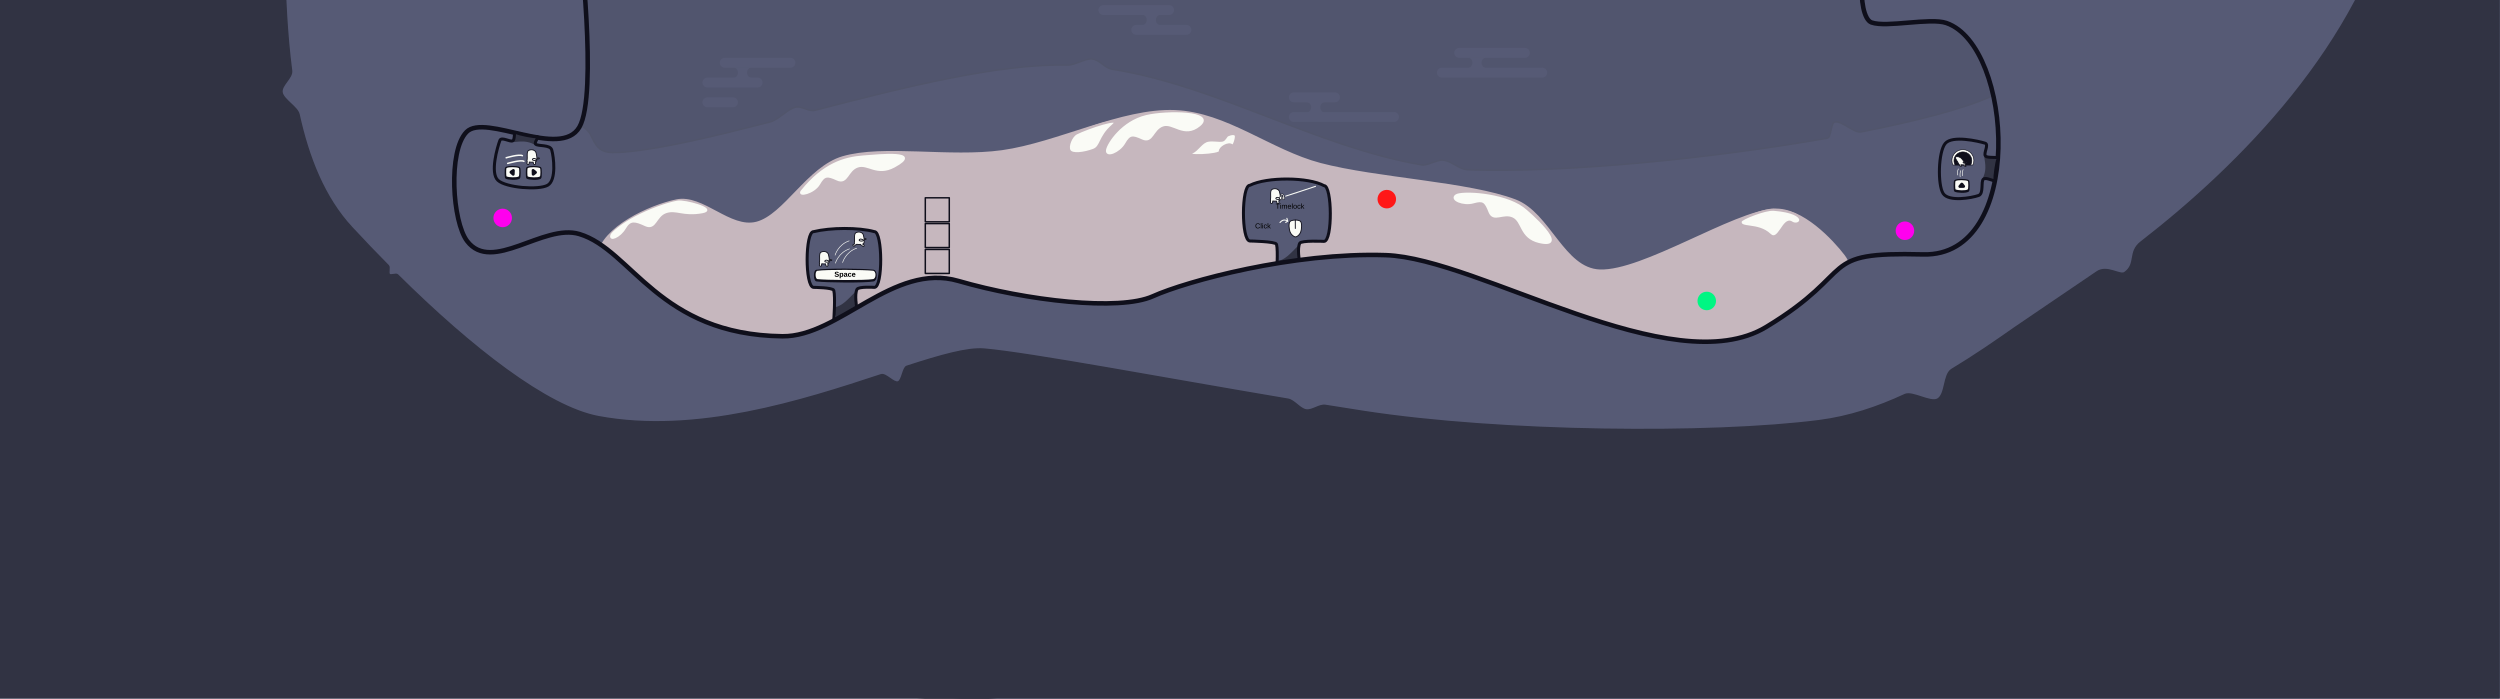
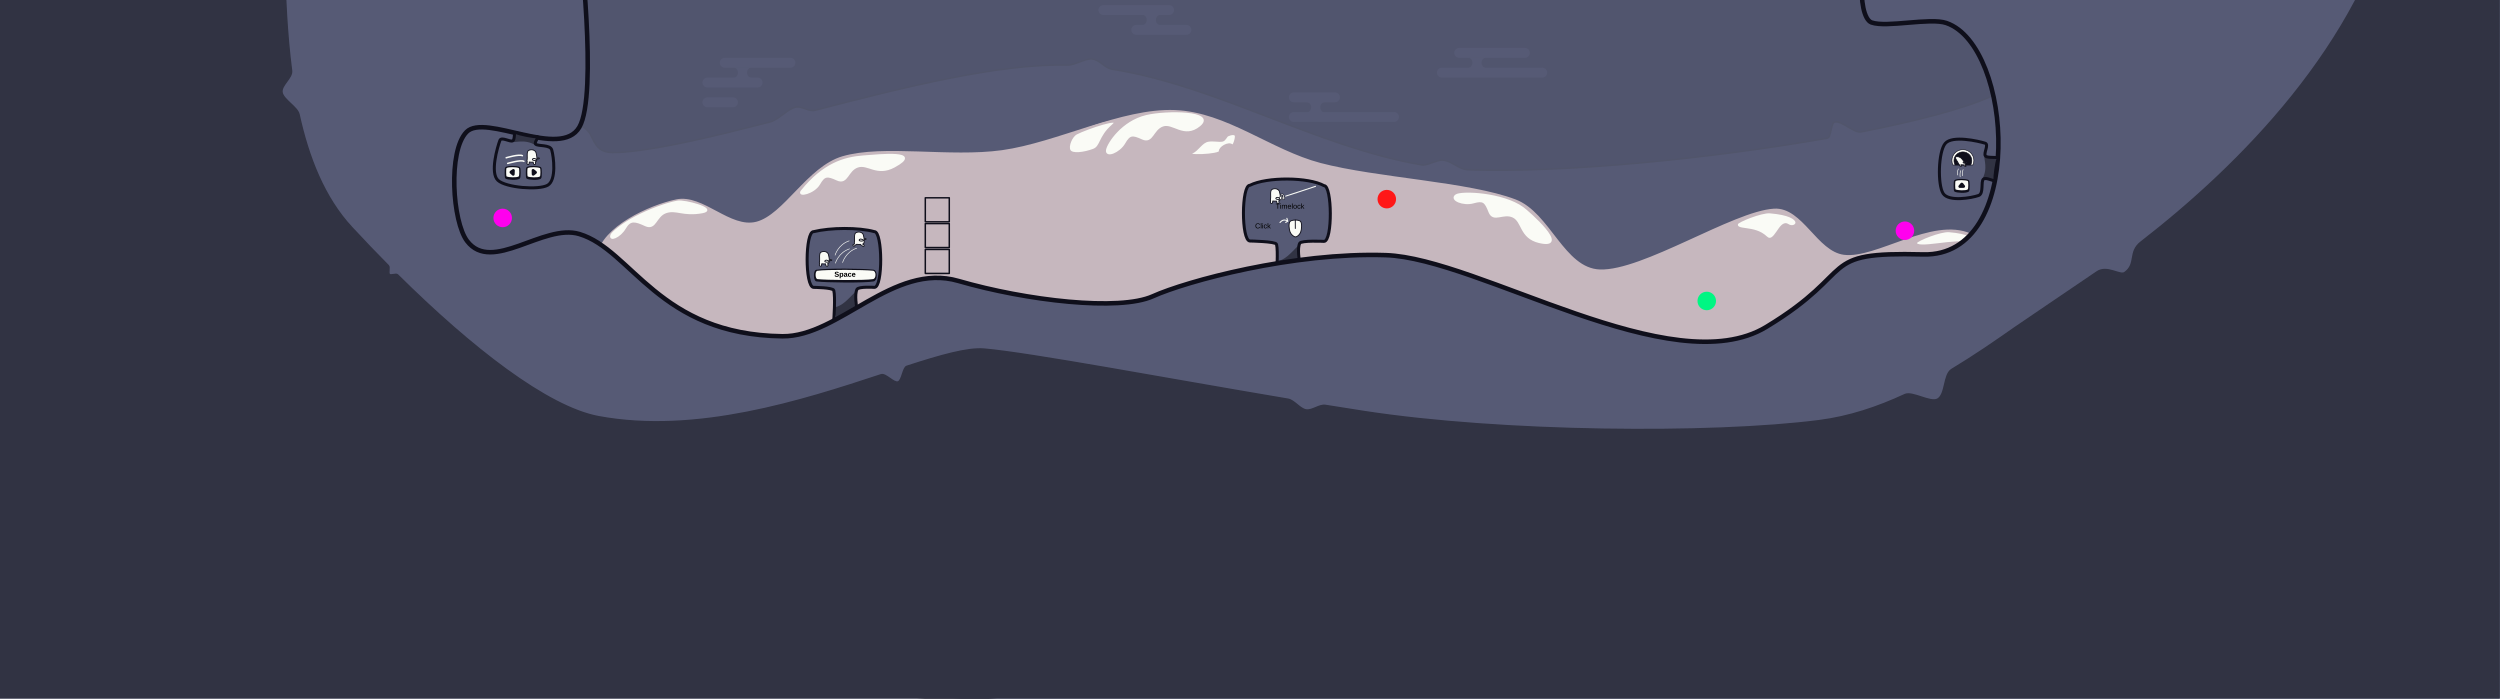
<svg xmlns="http://www.w3.org/2000/svg" width="8269px" height="2311px" version="1.1" xml:space="preserve" style="fill-rule:evenodd;clip-rule:evenodd;stroke-linecap:round;stroke-linejoin:round;stroke-miterlimit:1;">
  <rect id="levelTutorial" x="0" y="0" width="8268.22" height="2310.37" style="fill:#565a75;" />
  <clipPath id="_clip1">
    <rect id="levelTutorial1" x="0" y="0" width="8268.22" height="2310.37" />
  </clipPath>
  <g clip-path="url(#_clip1)">
-     <g id="mountain">
-       <path id="mountain1" d="M1977.98,846.29C1992.47,752.559 2149.94,681.226 2237.4,662.973C2324.86,644.72 2413.89,759.831 2502.75,736.774C2594.45,712.979 2673.11,553.575 2787.64,520.203C2922.96,480.772 3140.54,524.397 3314.67,500.188C3497.75,474.735 3710.7,360.42 3886.12,367.483C4056.62,374.348 4202.13,499.24 4367.18,542.564C4554.81,591.813 4857.75,604.259 5011.86,662.973C5125.1,706.115 5170.74,890.509 5291.84,894.846C5434.53,899.956 5733.54,701.727 5868.03,693.634C5960.09,688.095 6060.76,796.447 6098.77,846.29C6128.37,885.1 6139.03,969.491 6096.09,992.69C5944.79,1074.43 5513.21,1318.68 5190.93,1336.75C4695.19,1364.54 3628.36,1178.03 3121.62,1159.46C2797.37,1147.58 2341.07,1277.55 2150.47,1225.36C2016.57,1188.69 1963.49,940.02 1977.98,846.29Z" style="fill:#c6b7be;stroke:#c6b7be;stroke-width:7px;" />
+     <g id="mountain--parallax-back-">
+       <path d="M1977.98,846.29C1992.47,752.559 2149.94,681.226 2237.4,662.973C2324.86,644.72 2413.89,759.831 2502.75,736.774C2594.45,712.979 2673.11,553.575 2787.64,520.203C2922.96,480.772 3140.54,524.397 3314.67,500.188C3497.75,474.735 3710.7,360.42 3886.12,367.483C4056.62,374.348 4202.13,499.24 4367.18,542.564C4554.81,591.813 4857.75,604.259 5011.86,662.973C5125.1,706.115 5170.74,890.509 5291.84,894.846C5434.53,899.956 5733.54,701.727 5868.03,693.634C5960.09,688.095 6007.28,834.701 6098.77,846.29C6207.04,860.004 6391.04,720.212 6517.66,775.92C6706.43,858.973 6886.07,993.335 6919.97,1214.84C6945.99,1384.83 5768.65,1345.17 5190.93,1336.75C4557.87,1327.52 3628.36,1178.03 3121.62,1159.46C2797.37,1147.58 2341.07,1277.55 2150.47,1225.36C2016.57,1188.69 1963.49,940.02 1977.98,846.29Z" style="fill:#c6b7be;stroke:#c6b7be;stroke-width:7px;" />
      <path d="M2240.77,667.02C2264.75,662.576 2372.79,692.527 2323.31,701.708C2259.08,713.624 2237.05,689.841 2202.42,701.708C2167.79,713.574 2168.44,760.082 2135.29,744.847C2102.14,729.612 2084.23,724.127 2067.04,754.003C2049.86,783.88 2013.12,797.846 2023.31,776.017C2025.9,770.463 2055.33,743.167 2103.65,717.868C2146.91,695.219 2203.33,673.957 2240.77,667.02Z" style="fill:#fafbf6;stroke:#fafbf6;stroke-width:7px;" />
      <path d="M2855.69,517.611C2909.76,513.445 3053.95,498.444 2957.41,550.73C2899.96,581.837 2871.14,538.863 2836.52,550.73C2801.89,562.597 2802.54,609.104 2769.39,593.869C2736.24,578.634 2726.26,578.643 2709.08,608.52C2691.89,638.396 2637.1,650.486 2652.25,631.758C2723.91,543.207 2791.08,522.589 2855.69,517.611Z" style="fill:#fafbf6;stroke:#fafbf6;stroke-width:7px;" />
      <path d="M3792.21,383.928C3859.63,368.024 4021.99,369.848 3966.97,414.898C3916.43,456.283 3880.71,403.032 3846.08,414.898C3811.46,426.765 3812.11,473.273 3778.95,458.038C3745.8,442.803 3735.82,442.811 3718.64,472.688C3701.46,502.565 3657.1,519.551 3661.82,495.927C3666.08,474.583 3712.39,402.755 3792.21,383.928Z" style="fill:#fafbf6;stroke:#fafbf6;stroke-width:7px;" />
      <path d="M3559.85,441.604C3593.88,424.028 3719.34,381.317 3680.33,414.85C3635.39,453.475 3643.66,485.964 3616.16,495.934C3586.44,506.707 3546.07,513.003 3537.67,497.993C3529.27,482.982 3544.43,449.571 3559.85,441.604Z" style="fill:#fafbf6;stroke:#c6b7be;stroke-width:7px;" />
      <path d="M4043.78,464.789C4051.37,462.724 4056.05,449.927 4060.3,447.923C4070.94,442.902 4085.14,440.457 4087.57,448.513C4089.99,456.568 4080.16,485.999 4076.05,481.592C4064.33,469.038 4032.99,489.22 4035.06,500.454C4037.58,514.114 3908.43,518.94 3942.3,504.768C3961.77,496.619 3973.88,469.248 3996.16,465.364C4013.86,462.28 4033.09,467.696 4043.78,464.789Z" style="fill:#fafbf6;stroke:#c6b7be;stroke-width:7px;" />
      <path d="M5036.48,687.861C5054.34,700.796 5194.91,824.503 5091.77,800.553C5028.14,785.778 5038.11,731.98 5004.99,716.391C4971.87,700.803 4939.96,734.64 4926.77,700.623C4913.57,666.606 4906.41,659.667 4873.27,669.152C4840.14,678.637 4796.47,659.945 4816.3,646.274C4834.23,633.922 4970.07,639.747 5036.48,687.861Z" style="fill:#fafbf6;stroke:#fafbf6;stroke-width:7px;" />
-       <path d="M5757.74,731.578C5751.72,759.378 5813.6,737.41 5854.06,775.97C5883.73,804.248 5899.03,717.677 5925.98,735.689C5953.96,754.382 5993.54,704.052 5866.73,693.718C5838.77,691.44 5759.57,723.129 5757.74,731.578Z" style="fill:#fafbf6;stroke:#c6b7be;stroke-width:7px;" />
+       <path d="M5745.23,740.038C5739.22,767.837 5801.09,745.87 5841.55,784.43C5871.22,812.708 5886.53,726.137 5913.48,744.149C5941.46,762.842 5981.03,712.512 5854.23,702.178C5826.27,699.899 5747.06,731.589 5745.23,740.038Z" style="fill:#fafbf6;stroke:#c6b7be;stroke-width:7px;" />
+       <path d="M6337.64,802.371C6331.62,830.171 6478.93,788.47 6505.88,806.482C6533.86,825.175 6573.44,774.845 6446.63,764.511C6418.67,762.233 6339.47,793.922 6337.64,802.371Z" style="fill:#fafbf6;stroke:#c6b7be;stroke-width:7px;" />
    </g>
    <g id="Tutorial-1">
      <path d="M4299.09,804.444C4290.21,821.175 4298.21,865.777 4298.21,865.777L4222.17,908.151C4222.17,908.151 4227.97,828.921 4222.17,807.915C4219.58,798.519 4134.11,797.134 4134.11,797.134C4105.19,795.792 4106.3,611.66 4134.11,612.909C4190.22,584.565 4328.06,585.553 4379.41,614.117C4406.29,613.732 4407.9,797.914 4379.41,798.343C4379.41,798.343 4304.28,794.663 4299.09,804.444Z" style="fill:#565a75;" />
      <clipPath id="_clip2">
        <path d="M4299.09,804.444C4290.21,821.175 4298.21,865.777 4298.21,865.777L4222.17,908.151C4222.17,908.151 4227.97,828.921 4222.17,807.915C4219.58,798.519 4134.11,797.134 4134.11,797.134C4105.19,795.792 4106.3,611.66 4134.11,612.909C4190.22,584.565 4328.06,585.553 4379.41,614.117C4406.29,613.732 4407.9,797.914 4379.41,798.343C4379.41,798.343 4304.28,794.663 4299.09,804.444Z" />
      </clipPath>
      <g clip-path="url(#_clip2)">
        <path d="M4233.42,901.717C4228.75,901.575 4219.23,865.156 4223.83,864.331C4250.49,859.544 4267.81,838.945 4292.73,813.673C4295.86,810.505 4304.06,869.953 4287.94,877.129C4266.78,886.546 4244.11,902.04 4233.42,901.717Z" style="fill:#313343;" />
      </g>
      <path d="M4299.09,804.444C4290.21,821.175 4298.21,865.777 4298.21,865.777L4222.17,908.151C4222.17,908.151 4227.97,828.921 4222.17,807.915C4219.58,798.519 4134.11,797.134 4134.11,797.134C4105.19,795.792 4106.3,611.66 4134.11,612.909C4190.22,584.565 4328.06,585.553 4379.41,614.117C4406.29,613.732 4407.9,797.914 4379.41,798.343C4379.41,798.343 4304.28,794.663 4299.09,804.444Z" style="fill:none;stroke:#0f0f1b;stroke-width:10px;stroke-miterlimit:1.5;" />
      <g id="sign-jump1">
        <path id="foot-front" d="M4202.75,662.322C4202.02,661.671 4201.71,660.913 4201.95,660.043C4204.87,649.521 4199.15,630.025 4207.94,626.111C4218.43,621.441 4230.18,625.372 4232.27,634.965C4234.3,644.282 4236.43,653.01 4233.76,661.323C4233.41,662.409 4231.91,663.281 4229.73,663.931C4230.12,665.453 4230.66,667.641 4230.64,669.499C4230.58,675.455 4223.31,673.033 4223.34,669.89C4223.35,669.572 4222.8,667.57 4222.39,665.152C4218.25,665.474 4213.66,665.359 4209.88,664.784C4209.79,666.354 4209.64,668.651 4209.05,670.445C4207.18,676.101 4200.99,671.585 4201.98,668.601C4202.1,668.239 4202.2,665.334 4202.75,662.322Z" style="fill:#fafbf6;stroke:#0f0f1b;stroke-width:3px;" />
        <path id="arm-right" d="M4227.42,653.204C4231.74,655.174 4235.09,655.727 4235.01,656.373C4234.81,658.115 4231.61,659.541 4227.42,659.541C4223.23,659.541 4219.83,658.121 4219.83,656.373C4219.83,654.624 4223.89,651.593 4227.42,653.204Z" style="fill:#fafbf6;stroke:#0f0f1b;stroke-width:3px;" />
        <path id="arm-left" d="M4239.76,650.953C4241.91,651.715 4243.47,651.752 4243.51,652.125C4243.6,653.131 4242.31,654.205 4240.42,654.551C4238.53,654.897 4236.85,654.371 4236.67,653.378C4236.48,652.386 4238,650.33 4239.76,650.953Z" style="fill:#fafbf6;stroke:#0f0f1b;stroke-width:3px;" />
      </g>
      <path d="M4252.58,648.647C4252.58,648.647 4332.43,623.091 4351.15,616.328" style="fill:none;stroke:#fafbf6;stroke-width:3.5px;stroke-miterlimit:1.5;" />
      <g id="mouse">
        <path d="M4301.51,732.098C4295.69,726.134 4272.8,726.54 4267.06,732.446C4261.32,738.352 4263.67,759.172 4267.06,767.535C4270.28,775.487 4279,783.475 4284.82,783.591C4290.64,783.707 4298.66,776.364 4301.97,768.23C4305.38,759.876 4307.33,738.062 4301.51,732.098Z" style="fill:#fafbf6;stroke:#0f0f1b;stroke-width:3.04px;stroke-miterlimit:1.5;" />
        <path d="M4284.26,727.821L4284.4,755.704" style="fill:none;stroke:#0f0f1b;stroke-width:3.04px;stroke-miterlimit:1.5;" />
      </g>
      <path d="M4256.51,722.147L4259.3,731.517L4252.58,735.735" style="fill:none;stroke:#fafbf6;stroke-width:3.5px;stroke-miterlimit:1.5;" />
      <g transform="matrix(24,0,0,24,4203.23,755.411)">
            </g>
      <text x="4151.23px" y="755.411px" style="font-family:'ArialMT', 'Arial', sans-serif;font-size:24px;">Click</text>
      <g transform="matrix(24,0,0,24,4314.34,690.328)">
            </g>
      <text x="4219.22px" y="690.328px" style="font-family:'ArialMT', 'Arial', sans-serif;font-size:24px;">T<tspan x="4232.99px 4238.32px " y="690.328px 690.328px ">im</tspan>elock</text>
      <path d="M4233.69,735.901C4243.01,725.329 4251.32,726.54 4259.3,731.517" style="fill:none;stroke:#fafbf6;stroke-width:3.5px;stroke-miterlimit:1.5;" />
    </g>
    <circle id="start" cx="1662.69" cy="720.851" r="30.661" style="fill:#f0e;" />
    <g id="Tutorial-11">
      <path d="M2834.65,956.89C2825.77,973.622 2833.77,1018.22 2833.77,1018.22L2757.73,1060.6C2757.73,1060.6 2763.53,981.368 2757.73,960.361C2755.14,950.965 2690.95,950.49 2690.95,950.49C2662.03,949.148 2663.14,765.016 2690.95,766.264C2746.78,752.531 2840.65,751.841 2892.27,766.264C2919.15,765.88 2920.76,950.061 2892.27,950.49C2892.27,950.49 2839.85,947.11 2834.65,956.89Z" style="fill:#565a75;" />
      <clipPath id="_clip3">
        <path d="M2834.65,956.89C2825.77,973.622 2833.77,1018.22 2833.77,1018.22L2757.73,1060.6C2757.73,1060.6 2763.53,981.368 2757.73,960.361C2755.14,950.965 2690.95,950.49 2690.95,950.49C2662.03,949.148 2663.14,765.016 2690.95,766.264C2746.78,752.531 2840.65,751.841 2892.27,766.264C2919.15,765.88 2920.76,950.061 2892.27,950.49C2892.27,950.49 2839.85,947.11 2834.65,956.89Z" />
      </clipPath>
      <g clip-path="url(#_clip3)">
        <path d="M2768.98,1054.16C2764.31,1054.02 2754.79,1017.6 2759.39,1016.78C2786.05,1011.99 2803.37,991.392 2828.29,966.12C2831.42,962.951 2839.62,1022.4 2823.49,1029.58C2802.34,1038.99 2779.67,1054.49 2768.98,1054.16Z" style="fill:#313343;" />
      </g>
      <path d="M2834.65,956.89C2825.77,973.622 2833.77,1018.22 2833.77,1018.22L2757.73,1060.6C2757.73,1060.6 2763.53,981.368 2757.73,960.361C2755.14,950.965 2690.95,950.49 2690.95,950.49C2662.03,949.148 2663.14,765.016 2690.95,766.264C2746.78,752.531 2840.65,751.841 2892.27,766.264C2919.15,765.88 2920.76,950.061 2892.27,950.49C2892.27,950.49 2839.85,947.11 2834.65,956.89Z" style="fill:none;stroke:#0f0f1b;stroke-width:10px;stroke-miterlimit:1.5;" />
      <g id="jumplines">
        <path d="M2762.16,843.963C2762.16,843.963 2771.64,809.385 2808.62,796.676" style="fill:none;stroke:#fafbf6;stroke-width:2px;stroke-miterlimit:1.5;" />
        <path d="M2763.3,870.393C2763.3,870.393 2772.78,835.815 2809.76,823.106" style="fill:none;stroke:#fafbf6;stroke-width:2px;stroke-miterlimit:1.5;" />
        <path d="M2787.05,868.196C2787.05,868.196 2796.53,833.618 2833.51,820.909" style="fill:none;stroke:#fafbf6;stroke-width:2px;stroke-miterlimit:1.5;" />
      </g>
      <g id="sign-jump11">
        <path id="foot-front1" d="M2710.88,869.964C2710.16,869.313 2709.85,868.555 2710.09,867.686C2713,857.163 2707.29,837.668 2716.08,833.754C2726.56,829.083 2738.31,833.015 2740.4,842.607C2742.43,851.924 2744.56,860.653 2741.9,868.965C2741.55,870.051 2740.05,870.923 2737.87,871.574C2738.25,873.095 2738.79,875.284 2738.77,877.141C2738.71,883.097 2731.44,880.676 2731.48,877.533C2731.48,877.214 2730.94,875.213 2730.53,872.795C2726.39,873.116 2721.8,873.001 2718.01,872.426C2717.92,873.997 2717.77,876.293 2717.18,878.088C2715.31,883.744 2709.12,879.228 2710.11,876.244C2710.23,875.881 2710.34,872.977 2710.88,869.964Z" style="fill:#fafbf6;stroke:#0f0f1b;stroke-width:3px;" />
        <path id="arm-right1" d="M2735.56,860.847C2739.88,862.817 2743.22,863.369 2743.14,864.015C2742.95,865.757 2739.74,867.183 2735.56,867.183C2731.37,867.183 2727.97,865.763 2727.97,864.015C2727.97,862.266 2732.02,859.235 2735.56,860.847Z" style="fill:#fafbf6;stroke:#0f0f1b;stroke-width:3px;" />
        <path id="arm-left1" d="M2747.89,858.595C2750.05,859.357 2751.61,859.395 2751.64,859.768C2751.73,860.774 2750.44,861.847 2748.55,862.193C2746.66,862.539 2744.98,862.014 2744.8,861.021C2744.62,860.028 2746.13,857.972 2747.89,858.595Z" style="fill:#fafbf6;stroke:#0f0f1b;stroke-width:3px;" />
      </g>
      <g id="sign-jump2">
        <path id="foot-front2" d="M2826.46,805.556C2825.73,804.906 2825.42,804.147 2825.66,803.278C2828.58,792.755 2822.87,773.26 2831.65,769.346C2842.14,764.675 2853.89,768.607 2855.98,778.199C2858.01,787.516 2860.14,796.245 2857.47,804.557C2857.13,805.643 2855.62,806.516 2853.45,807.166C2853.83,808.688 2858.48,809.581 2858.47,811.438C2858.41,817.394 2851.14,814.973 2851.17,811.83C2851.17,811.511 2846.52,810.805 2846.11,808.387C2841.96,808.708 2837.38,808.593 2833.59,808.018C2833.5,809.589 2828.39,809.801 2827.8,811.596C2827.36,812.914 2826.69,813.679 2825.93,814.041C2823.43,815.232 2819.97,812.041 2820.73,809.752C2820.85,809.39 2825.91,808.569 2826.46,805.556Z" style="fill:#fafbf6;stroke:#0f0f1b;stroke-width:3px;" />
        <path id="arm-right2" d="M2849.25,791.087C2853.57,793.057 2856.91,793.609 2856.84,794.255C2856.64,795.998 2853.44,797.423 2849.25,797.423C2845.06,797.423 2841.66,796.004 2841.66,794.255C2841.66,792.507 2845.72,789.476 2849.25,791.087Z" style="fill:#fafbf6;stroke:#0f0f1b;stroke-width:3px;" />
        <path id="arm-left2" d="M2861.59,788.836C2863.74,789.597 2865.3,789.635 2865.34,790.008C2865.43,791.014 2864.14,792.088 2862.25,792.433C2860.36,792.779 2858.68,792.254 2858.5,791.261C2858.32,790.268 2859.83,788.212 2861.59,788.836Z" style="fill:#fafbf6;stroke:#0f0f1b;stroke-width:3px;" />
      </g>
      <g id="space-text">
        <path d="M2700.38,894.788C2692.37,896.235 2692.88,927.358 2700.96,928.404C2732.4,932.475 2857.6,934.057 2888.93,928.404C2900.05,926.396 2900.14,895.937 2888.93,894.486C2857.49,890.414 2731.71,889.135 2700.38,894.788Z" style="fill:#0f0f1b;stroke:#0f0f1b;stroke-width:5px;" />
        <path d="M2703.29,895.712C2695.45,896.896 2695.95,922.383 2703.85,923.24C2734.6,926.574 2857.05,927.869 2887.69,923.24C2898.57,921.596 2898.66,896.653 2887.69,895.464C2856.94,892.129 2733.93,891.082 2703.29,895.712Z" style="fill:#fafbf6;" />
        <g transform="matrix(24,0,0,24,2830.37,915.458)">
                </g>
        <text x="2759.66px" y="915.458px" style="font-family:'Arial-BoldMT', 'Arial', sans-serif;font-weight:700;font-size:24px;">Space</text>
      </g>
    </g>
    <path d="M1956.95,452.646C1935.71,405.324 1894.8,421.466 1876.71,367.706C1832.58,236.585 1754.73,41.081 1788.83,-109.461C1825.2,-270.034 2061.1,-356.958 2189.81,-388.241C2720.97,-517.347 4358.68,-317.792 5090.91,-285.655C5588.77,-263.804 6334.85,-296.56 6583.2,-195.417C6742.69,-130.464 6738.74,252.074 6581.02,321.203C6491.11,360.608 6338.68,400.574 6156.06,436.37C6131.94,441.096 6093.63,398.905 6068.55,403.474C6056,405.76 6057.01,454.87 6044.24,457.113C5656.84,525.168 5173.94,572.711 4855.85,561.66C4825.06,560.591 4804.13,533.393 4773.71,529.744C4752.86,527.242 4722.42,548.924 4701.71,545.358C4353.99,485.481 4026.75,284.194 3678.67,229.036C3653.65,225.071 3637.33,197.421 3612.08,195.073C3588.27,192.86 3555.54,215.852 3531.51,215.26C3305.67,209.7 2991.33,288.116 2695.7,364.854C2673.93,370.506 2652.26,349.129 2630.74,354.728C2602.69,362.022 2574.89,396.262 2547.43,403.334C2363.98,450.58 2195.68,491.168 2070.78,502.538C1999.09,509.064 1979.8,503.548 1956.95,452.646Z" style="fill:#51556e;stroke:#51556b;stroke-width:5px;" />
    <path id="ground--collision-" d="M9096.78,2666.67C9010.09,2686.11 124.489,2116.14 124.489,2116.14L143.335,-233.256L1916.38,-211.082C1916.38,-211.082 1978.57,312.499 1916.38,420.407C1854.23,528.262 1605.16,373.536 1543.28,436.367C1481.39,499.199 1496.46,733.524 1545.07,797.395C1627.23,905.367 1797.66,738.263 1916.38,774.102C2090.21,826.573 2178.2,1107.36 2588.02,1112.22C2775.11,1114.44 2953.85,866.45 3170,929.221C3395.32,994.651 3702.17,1030.02 3813.33,979.87C3923.82,930.021 4276.98,833.744 4583.85,843.919C4890.71,854.094 5530.54,1269.79 5841.79,1081.53C6153.03,893.276 6003.02,832.155 6361.37,841.512C6699.79,850.349 6659.8,152.829 6437.86,76.119C6383.99,57.498 6240.22,92.231 6190.24,74.325C6140.26,56.419 6141.98,-185.078 6241.86,-198.433C6341.75,-211.788 9075.21,-824.821 9064.3,-179.18C9053.39,466.46 9183.47,2647.24 9096.78,2666.67Z" style="fill:#565a75;stroke:#0f0f1b;stroke-width:15px;" />
    <g id="Tutorial-goal">
      <path d="M6566.99,515.836C6574.07,524.522 6611.88,516.543 6608.44,525.777C6603.72,538.435 6597.07,584.061 6598.83,595.846C6600.07,604.149 6569.35,584.089 6560.28,592.543C6551.21,600.998 6562.11,640.3 6544.42,646.574C6522.2,654.452 6445.39,668.5 6426.99,639.813C6408.6,611.126 6410.88,502.146 6434.05,474.454C6457.22,446.761 6543.86,466.761 6566.01,473.658C6579.44,477.838 6559.92,507.149 6566.99,515.836Z" style="fill:#565a75;" />
      <clipPath id="_clip4">
        <path d="M6566.99,515.836C6574.07,524.522 6611.88,516.543 6608.44,525.777C6603.72,538.435 6597.07,584.061 6598.83,595.846C6600.07,604.149 6569.35,584.089 6560.28,592.543C6551.21,600.998 6562.11,640.3 6544.42,646.574C6522.2,654.452 6445.39,668.5 6426.99,639.813C6408.6,611.126 6410.88,502.146 6434.05,474.454C6457.22,446.761 6543.86,466.761 6566.01,473.658C6579.44,477.838 6559.92,507.149 6566.99,515.836Z" />
      </clipPath>
      <g clip-path="url(#_clip4)">
        <path d="M6598.54,597.313C6595.8,601.1 6557.04,592.462 6558.94,588.195C6569.96,563.449 6567.48,547.158 6563.23,519.664C6562.21,513.078 6611.94,521.036 6608.82,538.404C6604.73,561.193 6604.81,588.658 6598.54,597.313Z" style="fill:#313343;" />
      </g>
      <path d="M6566.99,515.836C6574.07,524.522 6611.88,516.543 6608.44,525.777C6603.72,538.435 6597.07,584.061 6598.83,595.846C6600.07,604.149 6569.35,584.089 6560.28,592.543C6551.21,600.998 6562.11,640.3 6544.42,646.574C6522.2,654.452 6445.39,668.5 6426.99,639.813C6408.6,611.126 6410.88,502.146 6434.05,474.454C6457.22,446.761 6543.86,466.761 6566.01,473.658C6579.44,477.838 6559.92,507.149 6566.99,515.836Z" style="fill:none;stroke:#0f0f1b;stroke-width:10px;stroke-miterlimit:1.5;" />
      <g id="up-button">
        <path d="M6465.83,598.041C6463.93,599.487 6464.05,630.61 6465.97,631.656C6473.41,635.728 6503.03,637.309 6510.45,631.656C6513.08,629.648 6513.1,599.19 6510.45,597.738C6503.01,593.666 6473.24,592.387 6465.83,598.041Z" style="fill:#0f0f1b;stroke:#0f0f1b;stroke-width:5px;" />
        <path d="M6468.18,598.964C6466.47,600.148 6466.57,625.635 6468.3,626.492C6475.03,629.826 6501.83,631.121 6508.54,626.492C6510.92,624.848 6510.94,599.905 6508.54,598.716C6501.81,595.382 6474.89,594.334 6468.18,598.964Z" style="fill:#fafbf6;" />
        <path d="M6495.12,618.766C6495.95,618.75 6496.7,618.27 6497.06,617.523C6497.42,616.777 6497.33,615.891 6496.83,615.232C6494.9,612.712 6492.35,609.37 6490.69,607.199C6490.28,606.664 6489.65,606.347 6488.97,606.336C6488.3,606.326 6487.66,606.624 6487.24,607.146C6485.44,609.343 6482.64,612.791 6480.49,615.42C6479.95,616.084 6479.85,617.001 6480.22,617.771C6480.6,618.541 6481.38,619.023 6482.24,619.007C6486.07,618.936 6491.41,618.836 6495.12,618.766Z" style="fill:#0f0f1b;stroke:#0f0f1b;stroke-width:5px;" />
      </g>
      <g>
        <path d="M6475.52,579.052C6474.23,573.911 6473.37,567.913 6477.43,558.622" style="fill:none;stroke:#fafbf6;stroke-width:2px;" />
        <path d="M6491.3,581.365C6490.41,574.947 6490.64,567.478 6493.2,560.934" style="fill:none;stroke:#fafbf6;stroke-width:2px;" />
        <path d="M6483.41,584.843C6482.52,578.426 6482.75,570.956 6485.31,564.413" style="fill:none;stroke:#fafbf6;stroke-width:2px;" />
      </g>
      <g id="goal-hint">
        <path d="M6459.24,545.668C6457.17,541.145 6456.01,536.124 6456.01,530.839C6456.01,510.975 6472.33,494.848 6492.43,494.848C6512.53,494.848 6528.84,510.975 6528.84,530.839C6528.84,536.124 6527.69,541.145 6525.61,545.668L6459.24,545.668Z" style="fill:#fafbf6;stroke:#0f0f1b;stroke-width:2px;" />
        <path d="M6466.73,545.668C6464.33,541.467 6462.96,536.62 6462.96,531.459C6462.96,515.445 6476.16,502.444 6492.43,502.444C6508.69,502.444 6521.9,515.445 6521.9,531.459C6521.9,536.62 6520.53,541.467 6518.13,545.668L6466.73,545.668Z" style="fill:#0f0f1b;stroke:#0f0f1b;stroke-width:2px;" />
      </g>
      <g id="goul-hont-player">
        <path id="foot-front3" d="M6479.75,543.429C6478.98,542.993 6478.45,542.485 6478.25,541.903C6475.92,534.857 6463.88,521.802 6468.35,519.181C6473.68,516.053 6483.46,518.686 6488.89,525.109C6494.16,531.348 6499.25,537.193 6500.85,542.76C6501.05,543.487 6500.37,544.071 6499.13,544.506C6500.03,545.526 6501.31,546.991 6502.07,548.235C6504.49,552.223 6498.45,550.602 6497.17,548.497C6497.04,548.284 6495.83,546.943 6494.55,545.324C6491.81,545.539 6488.58,545.462 6485.72,545.077C6486.3,546.129 6487.15,547.667 6487.49,548.869C6488.53,552.656 6482.37,549.632 6481.82,547.634C6481.75,547.391 6480.62,545.446 6479.75,543.429Z" style="fill:#fafbf6;stroke:#0f0f1b;stroke-width:3px;" />
        <path id="arm-right3" d="M6495.98,535.594C6498.41,536.913 6500.06,537.283 6500.18,537.716C6500.5,538.883 6499.38,539.837 6497.48,539.837C6495.58,539.837 6493.7,538.887 6493.29,537.716C6492.87,536.545 6494,534.515 6495.98,535.594Z" style="fill:#fafbf6;stroke:#0f0f1b;stroke-width:3px;" />
        <path id="arm-left3" d="M6500.71,535.816C6502.51,536.326 6503.61,536.351 6503.79,536.601C6504.27,537.274 6503.82,537.993 6502.65,538.225C6501.49,538.456 6500.11,538.105 6499.57,537.44C6499.03,536.775 6499.23,535.398 6500.71,535.816Z" style="fill:#fafbf6;stroke:#0f0f1b;stroke-width:3px;" />
      </g>
    </g>
    <g id="japanese-skies">
      <g>
        <path d="M5060.09,174.884C5060.09,165.86 5052.77,158.534 5043.74,158.534L4826.52,158.534C4817.5,158.534 4810.17,165.86 4810.17,174.884C4810.17,183.907 4817.5,191.233 4826.52,191.233L5043.74,191.233C5052.77,191.233 5060.09,183.907 5060.09,174.884Z" style="fill:#565a75;" />
        <path d="M4916.66,225.211L4853.82,225.211C4862.85,225.211 4870.18,217.312 4870.18,207.583C4870.18,197.853 4862.85,189.954 4853.82,189.954L4916.66,189.954C4907.64,189.954 4900.31,197.853 4900.31,207.583C4900.31,217.312 4907.64,225.211 4916.66,225.211Z" style="fill:#565a75;" />
        <path d="M5117.47,240.282C5117.47,231.258 5110.15,223.932 5101.12,223.932L4769.14,223.932C4760.12,223.932 4752.79,231.258 4752.79,240.282C4752.79,249.305 4760.12,256.631 4769.14,256.631L5101.12,256.631C5110.15,256.631 5117.47,249.305 5117.47,240.282Z" style="fill:#565a75;" />
      </g>
      <g>
        <path d="M2630.74,207.583C2630.74,198.559 2623.41,191.233 2614.39,191.233L2397.17,191.233C2388.14,191.233 2380.82,198.559 2380.82,207.583C2380.82,216.606 2388.14,223.932 2397.17,223.932L2614.39,223.932C2623.41,223.932 2630.74,216.606 2630.74,207.583Z" style="fill:#565a75;" />
        <path d="M2487.31,257.91L2424.47,257.91C2433.49,257.91 2440.82,250.011 2440.82,240.282C2440.82,230.552 2433.49,222.653 2424.47,222.653L2487.31,222.653C2478.28,222.653 2470.96,230.552 2470.96,240.282C2470.96,250.011 2478.28,257.91 2487.31,257.91Z" style="fill:#565a75;" />
        <path d="M2522.13,272.981C2522.13,263.957 2514.8,256.631 2505.78,256.631L2339.79,256.631C2330.76,256.631 2323.44,263.957 2323.44,272.981C2323.44,282.004 2330.76,289.33 2339.79,289.33L2505.78,289.33C2514.8,289.33 2522.13,282.004 2522.13,272.981Z" style="fill:#565a75;" />
        <path d="M2440.82,338.378C2440.82,329.355 2433.49,322.029 2424.47,322.029L2339.79,322.029C2330.76,322.029 2323.44,329.355 2323.44,338.378C2323.44,347.402 2330.76,354.728 2339.79,354.728L2424.47,354.728C2433.49,354.728 2440.82,347.402 2440.82,338.378Z" style="fill:#565a75;" />
      </g>
      <g>
        <path d="M3633.31,33.298C3633.31,24.275 3640.64,16.949 3649.66,16.949L3866.88,16.949C3875.9,16.949 3883.23,24.275 3883.23,33.298C3883.23,42.322 3875.9,49.648 3866.88,49.648L3649.66,49.648C3640.64,49.648 3633.31,42.322 3633.31,33.298Z" style="fill:#565a75;" />
        <path d="M3776.74,83.626L3839.58,83.626C3830.55,83.626 3823.23,75.727 3823.23,65.997C3823.23,56.268 3830.55,48.369 3839.58,48.369L3776.74,48.369C3785.76,48.369 3793.09,56.268 3793.09,65.997C3793.09,75.727 3785.76,83.626 3776.74,83.626Z" style="fill:#565a75;" />
        <path d="M3741.92,98.696C3741.92,89.673 3749.25,82.347 3758.27,82.347L3924.26,82.347C3933.28,82.347 3940.61,89.673 3940.61,98.696C3940.61,107.72 3933.28,115.046 3924.26,115.046L3758.27,115.046C3749.25,115.046 3741.92,107.72 3741.92,98.696Z" style="fill:#565a75;" />
      </g>
      <g>
        <path d="M4320.44,372.635L4383.28,372.635C4374.25,372.635 4366.93,364.736 4366.93,355.007C4366.93,345.277 4374.25,337.378 4383.28,337.378L4320.44,337.378C4329.46,337.378 4336.79,345.277 4336.79,355.007C4336.79,364.736 4329.46,372.635 4320.44,372.635Z" style="fill:#565a75;" />
        <path d="M4263.17,322.029C4263.17,313.005 4270.49,305.68 4279.52,305.68L4415.52,305.68C4424.55,305.68 4431.87,313.005 4431.87,322.029C4431.87,331.052 4424.55,338.378 4415.52,338.378L4279.52,338.378C4270.49,338.378 4263.17,331.052 4263.17,322.029Z" style="fill:#565a75;" />
        <path d="M4263.17,386.985C4263.17,377.961 4270.49,370.635 4279.52,370.635L4610.95,370.635C4619.98,370.635 4627.3,377.961 4627.3,386.985C4627.3,396.008 4619.98,403.334 4610.95,403.334L4279.52,403.334C4270.49,403.334 4263.17,396.008 4263.17,386.985Z" style="fill:#565a75;" />
      </g>
    </g>
    <rect id="_-box-" x="3060.54" y="825.072" width="79.317" height="79.317" style="fill:none;stroke:#0f0f1b;stroke-width:5px;" />
    <rect id="_-box-1" x="3060.54" y="739.53" width="79.317" height="79.317" style="fill:none;stroke:#0f0f1b;stroke-width:5px;" />
    <rect id="_-box-2" x="3060.54" y="654.279" width="79.317" height="79.317" style="fill:none;stroke:#0f0f1b;stroke-width:5px;" />
-     <path id="foreground-shadow" d="M-55.992,-318.083C-54.584,-381.148 893.841,-417.92 917.386,-346.106C946.71,-256.666 932.195,-14.502 964.232,233.749C967.325,257.713 928.686,281.734 932.728,305.68C936.833,330 983.634,354.242 988.886,378.269C1019.81,519.705 1072.09,653.665 1163.11,751.963C1202.98,795.015 1243.63,837.503 1284.62,878.85C1289.75,884.02 1282.93,902.639 1288.07,907.772C1292.99,912.69 1309.86,904.123 1314.78,909.005C1558.44,1150.4 1810.45,1346.81 1979.94,1378.34C2302.69,1438.38 2653.16,1325.89 2914.48,1239.66C2929.68,1234.64 2955.88,1268.21 2970.45,1263.4C2984.15,1258.9 2986.27,1216.01 2999.37,1211.76C3110.84,1175.59 3200.17,1149.95 3255.63,1154.83C3410.35,1168.42 3855.28,1252.52 4260.05,1320.54C4280.89,1324.04 4299.19,1352.48 4319.78,1355.89C4340.53,1359.32 4363.57,1337.72 4383.97,1341.03C4428.35,1348.24 4471.78,1355.12 4513.78,1361.56C4966.18,1430.92 5659.54,1437.48 6017.64,1391.4C6115.77,1378.78 6210.12,1347.37 6300.85,1305.14C6325.05,1293.88 6384.8,1333.12 6408.48,1320.48C6436.41,1305.56 6428.17,1238.51 6455.4,1222.13C6526.77,1179.17 6595.74,1132 6662.42,1085.08C6693.01,1063.55 6847,960.216 6936,899.288C6969.33,876.468 7012.09,912.856 7027.77,901.574C7068,872.639 7038.86,833.659 7081.49,800.626C7405.99,549.149 7809.03,148.29 7926.65,-353.544C8063.04,-935.435 8985.29,-738.732 8988.59,-699.369C8991.7,-662.334 9363.26,2416.97 9358.45,2574.52C9353.1,2750.18 -248.297,2571.07 -236.682,2484.64C-225.066,2398.22 -61.394,-76.153 -55.992,-318.083Z" style="fill:#313343;stroke:#313343;stroke-width:5px;" />
+     <path id="foreground-shadow--parallax-front-" d="M-55.992,-318.083C-54.584,-381.148 893.841,-417.92 917.386,-346.106C946.71,-256.666 932.195,-14.502 964.232,233.749C967.325,257.713 928.686,281.734 932.728,305.68C936.833,330 983.634,354.242 988.886,378.269C1019.81,519.705 1072.09,653.665 1163.11,751.963C1202.98,795.015 1243.63,837.503 1284.62,878.85C1289.75,884.02 1282.93,902.639 1288.07,907.772C1292.99,912.69 1309.86,904.123 1314.78,909.005C1558.44,1150.4 1810.45,1346.81 1979.94,1378.34C2302.69,1438.38 2653.16,1325.89 2914.48,1239.66C2929.68,1234.64 2955.88,1268.21 2970.45,1263.4C2984.15,1258.9 2986.27,1216.01 2999.37,1211.76C3110.84,1175.59 3200.17,1149.95 3255.63,1154.83C3410.35,1168.42 3855.28,1252.52 4260.05,1320.54C4280.89,1324.04 4299.19,1352.48 4319.78,1355.89C4340.53,1359.32 4363.57,1337.72 4383.97,1341.03C4428.35,1348.24 4471.78,1355.12 4513.78,1361.56C4966.18,1430.92 5659.54,1437.48 6017.64,1391.4C6115.77,1378.78 6210.12,1347.37 6300.85,1305.14C6325.05,1293.88 6384.8,1333.12 6408.48,1320.48C6436.41,1305.56 6428.17,1238.51 6455.4,1222.13C6526.77,1179.17 6595.74,1132 6662.42,1085.08C6693.01,1063.55 6847,960.216 6936,899.288C6969.33,876.468 7012.09,912.856 7027.77,901.574C7068,872.639 7038.86,833.659 7081.49,800.626C7405.99,549.149 7809.03,148.29 7926.65,-353.544C8063.04,-935.435 8985.29,-738.732 8988.59,-699.369C8991.7,-662.334 9363.26,2416.97 9358.45,2574.52C9353.1,2750.18 -248.297,2571.07 -236.682,2484.64C-225.066,2398.22 -61.394,-76.153 -55.992,-318.083Z" style="fill:#313343;stroke:#313343;stroke-width:5px;" />
    <g id="lock-weapon">
      <path d="M4235.81,650.63L4235.81,646.784L4235.81,646.784C4235.94,644.081 4238.24,641.927 4241.06,641.927C4243.87,641.927 4246.17,644.081 4246.3,646.784L4246.31,646.784L4246.31,650.63L4247.52,650.63C4248.09,650.63 4248.56,651.097 4248.56,651.672L4248.56,658.446C4248.56,659.021 4248.09,659.488 4247.52,659.488L4234.6,659.488C4234.02,659.488 4233.56,659.021 4233.56,658.446L4233.56,651.672C4233.56,651.097 4234.02,650.63 4234.6,650.63L4235.81,650.63ZM4243.71,650.63C4243.69,648.771 4243.68,647.06 4243.68,647.031C4243.68,645.623 4242.51,644.479 4241.06,644.479C4239.61,644.479 4238.43,645.623 4238.43,647.031C4238.43,647.06 4238.42,648.771 4238.4,650.63L4243.71,650.63Z" style="fill:#fafbf6;" />
      <path d="M4246.31,648.284L4247.81,646.784L4247.81,649.147C4249.07,649.292 4250.06,650.368 4250.06,651.672L4250.06,658.446C4250.06,659.849 4248.92,660.988 4247.52,660.988L4234.6,660.988C4233.2,660.988 4232.06,659.849 4232.06,658.446L4232.06,651.672C4232.06,650.368 4233.04,649.292 4234.31,649.147L4234.31,646.784C4234.31,647.613 4234.98,648.284 4235.81,648.284L4235.81,650.63L4234.6,650.63C4234.02,650.63 4233.56,651.097 4233.56,651.672L4233.56,658.446C4233.56,659.021 4234.02,659.488 4234.6,659.488L4247.52,659.488C4248.09,659.488 4248.56,659.021 4248.56,658.446L4248.56,651.672C4248.56,651.097 4248.09,650.63 4247.52,650.63L4246.31,650.63L4246.31,648.284ZM4235.81,648.284C4235.4,648.282 4235.01,648.114 4234.73,647.818C4234.44,647.521 4234.29,647.121 4234.31,646.71C4234.49,643.226 4237.43,640.427 4241.06,640.427C4244.68,640.427 4247.63,643.226 4247.8,646.71L4246.32,648.267C4246.31,648.278 4246.31,648.284 4246.31,648.284L4246.31,646.784L4246.3,646.784C4246.17,644.081 4243.87,641.927 4241.06,641.927C4238.24,641.927 4235.94,644.081 4235.81,646.784L4235.81,646.784L4235.81,648.284ZM4243.71,650.63L4238.4,650.63C4238.42,648.771 4238.43,647.06 4238.43,647.031C4238.43,645.623 4239.61,644.479 4241.06,644.479C4242.51,644.479 4243.68,645.623 4243.68,647.031C4243.68,647.06 4243.69,648.771 4243.71,650.63ZM4242.2,649.13C4242.19,647.941 4242.18,647.052 4242.18,647.031C4242.18,646.438 4241.67,645.979 4241.06,645.979C4240.45,645.979 4239.93,646.438 4239.93,647.031C4239.93,647.052 4239.93,647.941 4239.91,649.13L4242.2,649.13Z" style="fill:#0f0f1b;" />
      <path d="M4241.06,651.74C4242.89,651.74 4244.38,653.23 4244.38,655.064C4244.38,656.899 4242.89,658.388 4241.06,658.388C4239.22,658.388 4237.73,656.899 4237.73,655.064C4237.73,653.23 4239.22,651.74 4241.06,651.74ZM4240.39,655.579L4240.39,657.288C4240.39,657.344 4240.41,657.399 4240.45,657.439C4240.49,657.479 4240.55,657.502 4240.61,657.502L4241.51,657.502C4241.56,657.502 4241.62,657.479 4241.66,657.439C4241.7,657.399 4241.72,657.344 4241.72,657.288L4241.72,655.579C4242.24,655.33 4242.61,654.796 4242.61,654.178C4242.61,653.322 4241.91,652.627 4241.06,652.627C4240.2,652.627 4239.51,653.322 4239.51,654.178C4239.51,654.796 4239.87,655.33 4240.39,655.579Z" style="fill:#0f0f1b;" />
      <g>
        <circle cx="4241.06" cy="655.001" r="2.433" style="fill:#fafbf6;" />
        <path d="M4241.06,651.568C4242.95,651.568 4244.49,653.106 4244.49,655.001C4244.49,656.895 4242.95,658.433 4241.06,658.433C4239.16,658.433 4237.62,656.895 4237.62,655.001C4237.62,653.106 4239.16,651.568 4241.06,651.568ZM4241.06,652.568C4239.71,652.568 4238.62,653.658 4238.62,655.001C4238.62,656.343 4239.71,657.433 4241.06,657.433C4242.4,657.433 4243.49,656.343 4243.49,655.001C4243.49,653.658 4242.4,652.568 4241.06,652.568Z" style="fill:#0f0f1b;" />
        <path d="M4241.06,655.001L4242.41,655.706" style="fill:none;stroke:#0f0f1b;stroke-width:0.65px;" />
        <path d="M4241.06,655.001L4241.06,653.137" style="fill:none;stroke:#0f0f1b;stroke-width:0.65px;" />
      </g>
    </g>
    <g id="Tutorial-12">
      <path d="M1695.61,465.896C1704.48,461.612 1698,434.661 1707.03,438.623C1719.4,444.054 1764.57,453.282 1776.44,452.191C1784.8,451.423 1765.58,471.326 1771.81,476.948C1779.88,484.224 1819.6,477.829 1824.86,495.847C1831.46,518.472 1841.13,595.96 1811.45,612.699C1781.77,629.438 1673.09,620.982 1646.76,596.28C1620.42,571.578 1645.3,486.216 1653.44,464.486C1658.38,451.317 1686.68,470.207 1695.61,465.896Z" style="fill:#565a75;" />
      <clipPath id="_clip5">
        <path d="M1695.61,465.896C1704.48,461.612 1698,434.661 1707.03,438.623C1719.4,444.054 1764.57,453.282 1776.44,452.191C1784.8,451.423 1765.58,471.326 1771.81,476.948C1779.88,484.224 1819.6,477.829 1824.86,495.847C1831.46,518.472 1841.13,595.96 1811.45,612.699C1781.77,629.438 1673.09,620.982 1646.76,596.28C1620.42,571.578 1645.3,486.216 1653.44,464.486C1658.38,451.317 1686.68,470.207 1695.61,465.896Z" />
      </clipPath>
      <g clip-path="url(#_clip5)">
        <path d="M1774,453.609C1777.63,456.561 1771.55,480.177 1767.39,478.038C1743.31,465.638 1726.91,467.185 1699.22,469.87C1692.59,470.513 1698.61,435.91 1715.77,440.007C1738.29,445.384 1765.72,446.86 1774,453.609Z" style="fill:#313343;" />
      </g>
      <path d="M1695.61,465.896C1704.48,461.612 1698,434.661 1707.03,438.623C1719.4,444.054 1764.57,453.282 1776.44,452.191C1784.8,451.423 1765.58,471.326 1771.81,476.948C1779.88,484.224 1819.6,477.829 1824.86,495.847C1831.46,518.472 1841.13,595.96 1811.45,612.699C1781.77,629.438 1673.09,620.982 1646.76,596.28C1620.42,571.578 1645.3,486.216 1653.44,464.486C1658.38,451.317 1686.68,470.207 1695.61,465.896Z" style="fill:none;stroke:#0f0f1b;stroke-width:10px;stroke-miterlimit:1.5;" />
      <g id="space-text1">
        <path d="M1673.08,555.078C1671.18,556.525 1671.3,587.648 1673.21,588.694C1680.65,592.765 1710.28,594.347 1717.7,588.694C1720.33,586.686 1720.35,556.227 1717.7,554.775C1710.26,550.704 1680.49,549.425 1673.08,555.078Z" style="fill:#0f0f1b;stroke:#0f0f1b;stroke-width:5px;" />
        <path d="M1675.43,556.001C1673.71,557.186 1673.82,582.673 1675.55,583.529C1682.28,586.863 1709.08,588.159 1715.79,583.529C1718.17,581.885 1718.19,556.942 1715.79,555.753C1709.06,552.419 1682.13,551.372 1675.43,556.001Z" style="fill:#fafbf6;" />
        <path d="M1700.26,563.794C1700.29,562.965 1699.86,562.189 1699.13,561.786C1698.41,561.384 1697.52,561.423 1696.83,561.888C1694.2,563.667 1690.72,566.026 1688.46,567.559C1687.9,567.936 1687.55,568.548 1687.5,569.219C1687.45,569.89 1687.71,570.547 1688.21,571.001C1690.3,572.915 1693.58,575.919 1696.08,578.209C1696.71,578.787 1697.62,578.946 1698.41,578.616C1699.2,578.286 1699.73,577.528 1699.76,576.672C1699.91,572.847 1700.12,567.509 1700.26,563.794Z" style="fill:#0f0f1b;stroke:#0f0f1b;stroke-width:5px;" />
      </g>
      <g id="space-text2">
        <path d="M1743.07,555.214C1741.17,556.66 1741.29,587.783 1743.2,588.829C1750.64,592.901 1780.27,594.482 1787.69,588.829C1790.32,586.822 1790.34,556.363 1787.69,554.911C1780.25,550.839 1750.48,549.561 1743.07,555.214Z" style="fill:#0f0f1b;stroke:#0f0f1b;stroke-width:5px;" />
        <path d="M1745.42,556.137C1743.7,557.321 1743.81,582.808 1745.54,583.665C1752.27,586.999 1779.07,588.294 1785.78,583.665C1788.16,582.021 1788.18,557.078 1785.78,555.889C1779.05,552.555 1752.12,551.507 1745.42,556.137Z" style="fill:#fafbf6;" />
        <path d="M1761.27,576.468C1761.29,577.297 1761.77,578.046 1762.52,578.404C1763.27,578.763 1764.15,578.67 1764.81,578.165C1767.32,576.231 1770.66,573.667 1772.83,572.002C1773.36,571.592 1773.67,570.96 1773.68,570.287C1773.69,569.614 1773.39,568.975 1772.87,568.551C1770.67,566.766 1767.21,563.964 1764.58,561.829C1763.91,561.289 1763,561.185 1762.23,561.562C1761.46,561.938 1760.98,562.727 1761,563.583C1761.08,567.41 1761.19,572.751 1761.27,576.468Z" style="fill:#0f0f1b;stroke:#0f0f1b;stroke-width:5px;" />
      </g>
      <g id="sign-jump12">
        <path id="foot-front4" d="M1743.75,533.471C1743.02,532.821 1742.71,532.062 1742.95,531.193C1745.87,520.671 1740.16,501.175 1748.94,497.261C1759.43,492.591 1771.18,496.522 1773.27,506.114C1775.3,515.431 1777.43,524.16 1774.77,532.472C1774.42,533.558 1772.91,534.431 1770.73,535.081C1771.12,536.603 1771.66,538.791 1771.64,540.649C1771.58,546.605 1764.31,544.183 1764.35,541.04C1764.35,540.722 1763.81,538.72 1763.4,536.302C1759.25,536.624 1754.67,536.509 1750.88,535.934C1750.79,537.504 1750.64,539.801 1750.05,541.595C1748.18,547.251 1741.99,542.735 1742.98,539.751C1743.1,539.389 1743.2,536.484 1743.75,533.471Z" style="fill:#fafbf6;stroke:#0f0f1b;stroke-width:3px;" />
        <path id="arm-right4" d="M1768.42,524.354C1772.75,526.324 1776.09,526.877 1776.01,527.522C1775.81,529.265 1772.61,530.69 1768.42,530.69C1764.24,530.69 1760.84,529.271 1760.84,527.522C1760.84,525.774 1764.89,522.743 1768.42,524.354Z" style="fill:#fafbf6;stroke:#0f0f1b;stroke-width:3px;" />
        <path id="arm-left4" d="M1780.76,522.103C1782.91,522.864 1784.48,522.902 1784.51,523.275C1784.6,524.281 1783.31,525.355 1781.42,525.701C1779.53,526.046 1777.85,525.521 1777.67,524.528C1777.49,523.535 1779,521.48 1780.76,522.103Z" style="fill:#fafbf6;stroke:#0f0f1b;stroke-width:3px;" />
      </g>
      <path d="M1674.25,521.868C1674.25,521.868 1717.47,509.086 1727.77,514.966" style="fill:none;stroke:#fafbf6;stroke-width:5px;" />
      <path d="M1679.31,540.437C1679.31,540.437 1722.53,527.655 1732.83,533.535" style="fill:none;stroke:#fafbf6;stroke-width:5px;" />
    </g>
    <circle id="goal--door---to-level0---goal-" cx="6300.75" cy="763.159" r="30.661" style="fill:#f0e;" />
    <circle id="_-spinningBar-" cx="4586.95" cy="658.698" r="30.661" style="fill:#ff1717;" />
    <circle id="_-timeCapsule-" cx="5645.24" cy="995.487" r="30.661" style="fill:#00f683;" />
  </g>
</svg>
